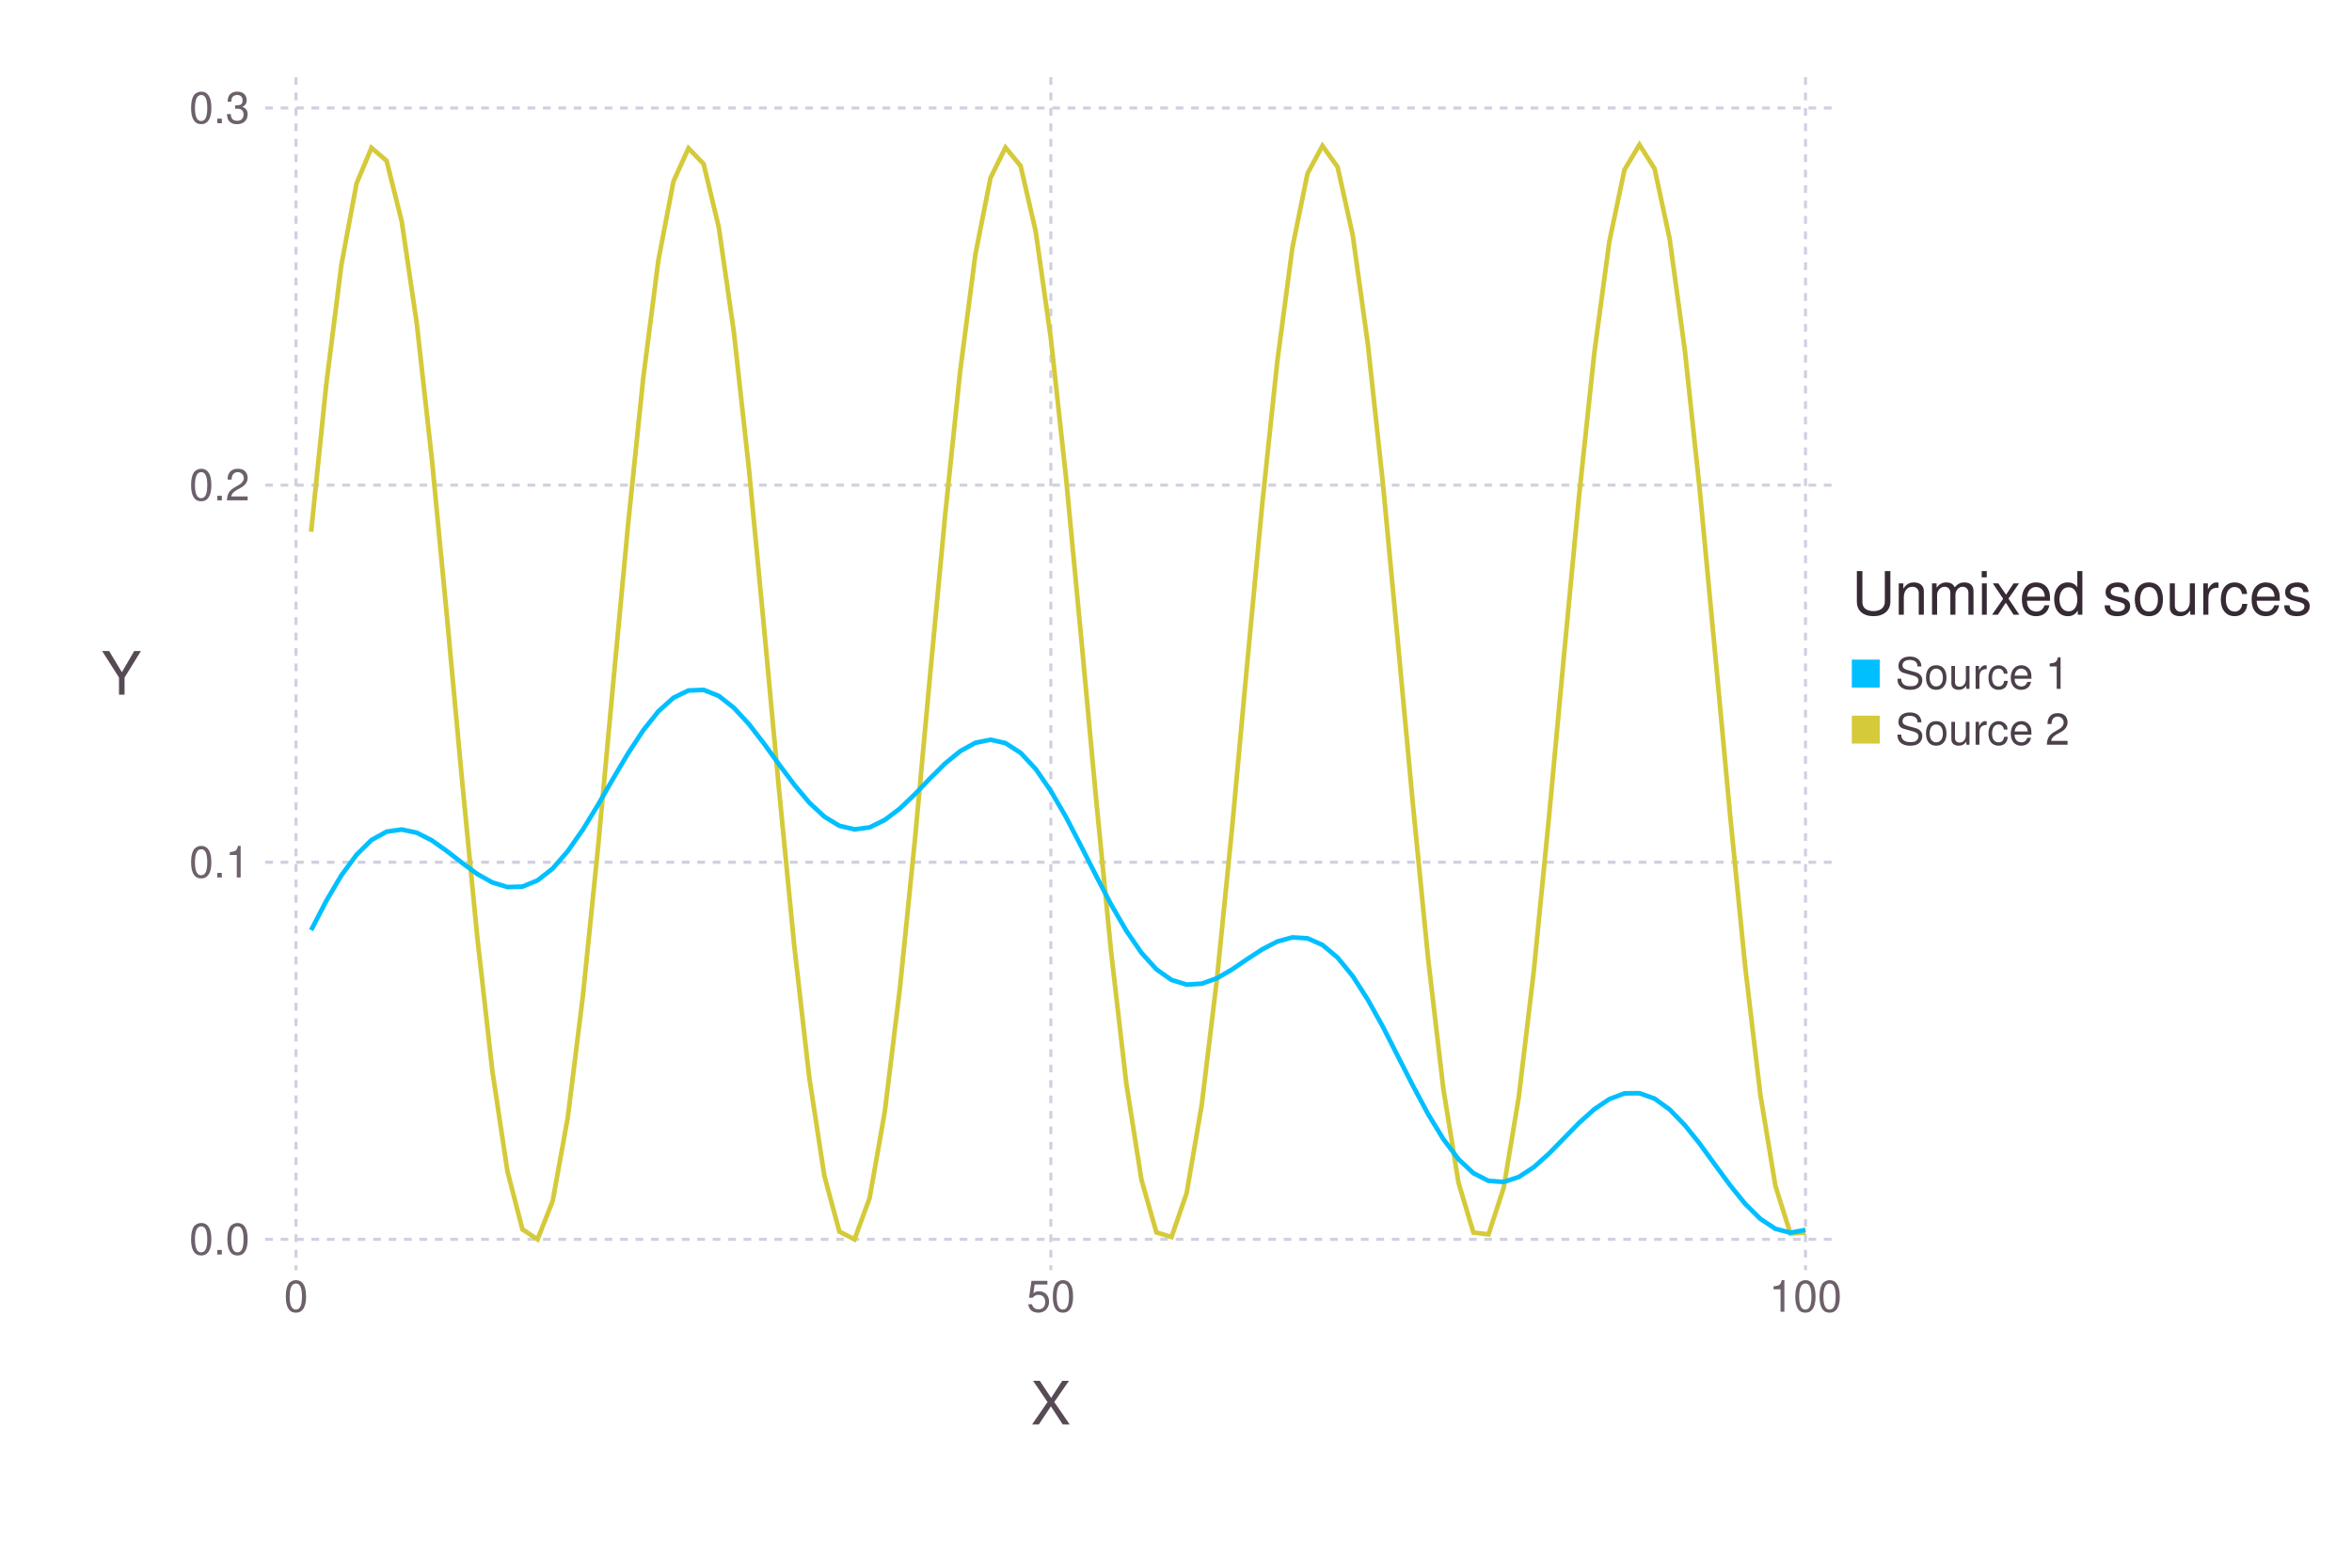
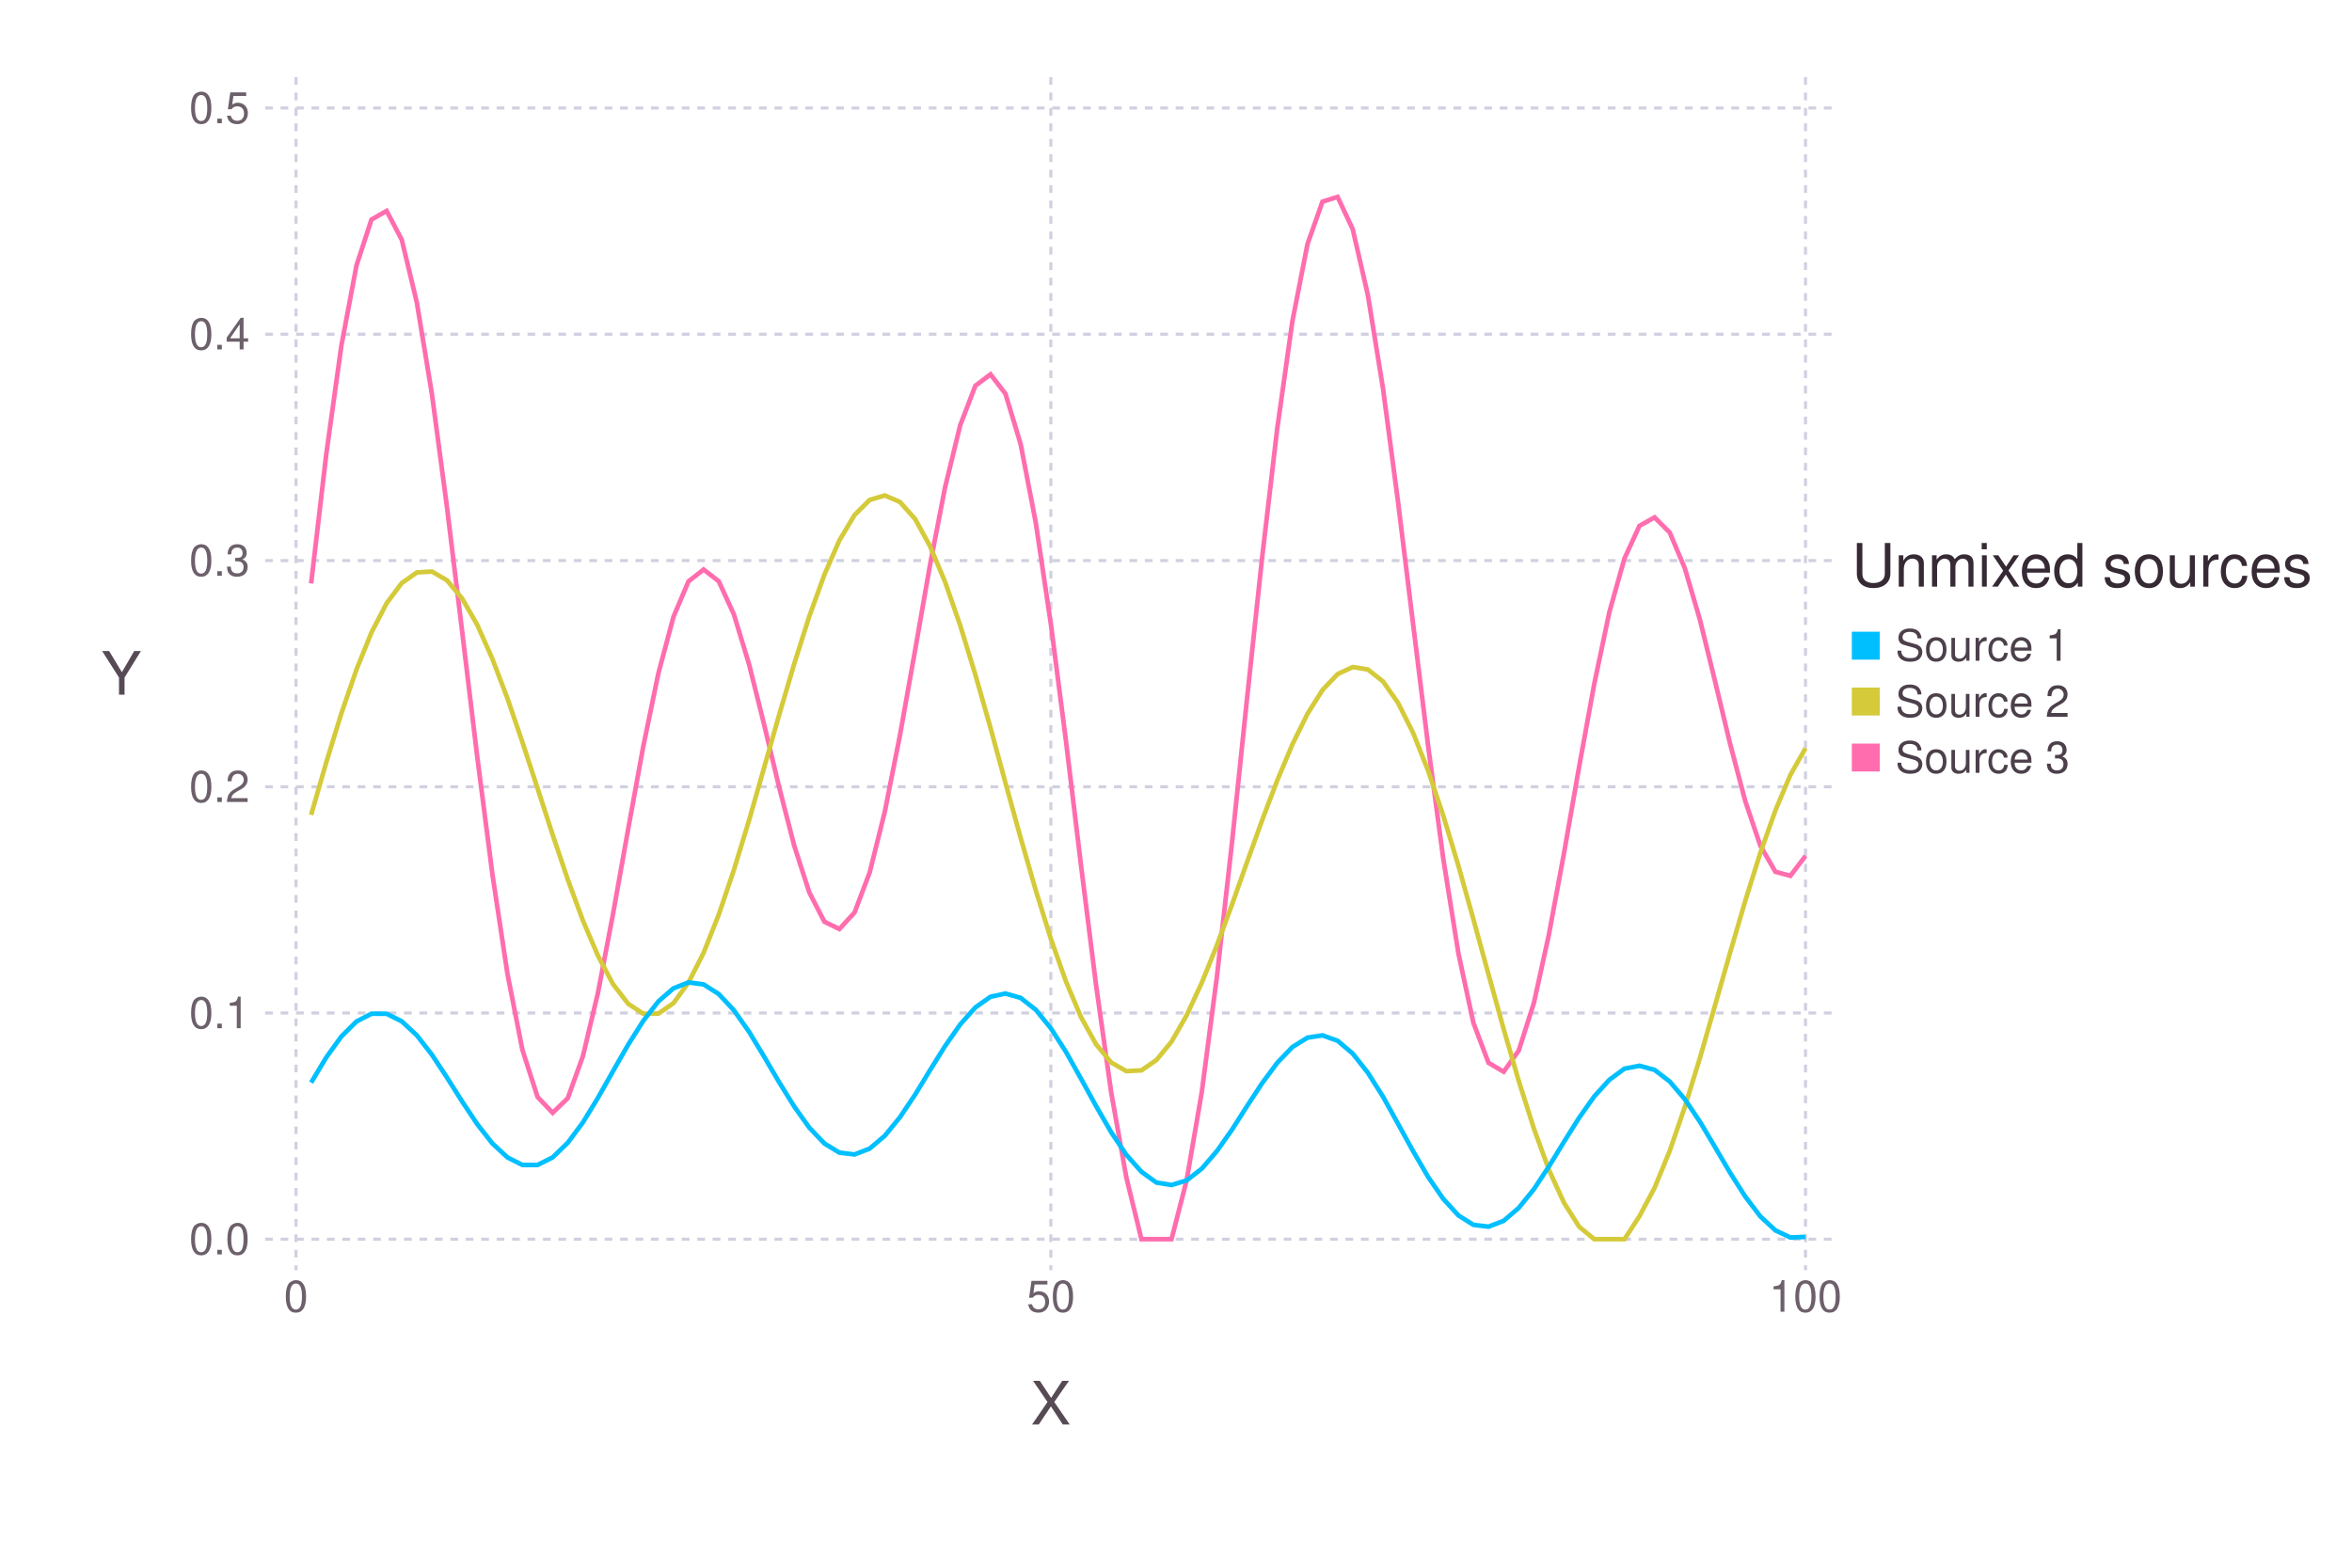
<svg xmlns="http://www.w3.org/2000/svg" version="1.2" width="152.4mm" height="101.6mm" viewBox="0 0 152.4 101.6" stroke="none" fill="#000000" stroke-width="0.3" font-size="3.88">
-   <g class="plotroot xscalable yscalable" id="img-b42fc4db-1">
-     <g font-size="3.88" font-family="'PT Sans','Helvetica Neue','Helvetica',sans-serif" fill="#564A55" stroke="#000000" stroke-opacity="0.000" id="img-b42fc4db-2">
+   <g class="plotroot xscalable yscalable" id="img-3c8d3feb-1">
+     <g font-size="3.88" font-family="'PT Sans','Helvetica Neue','Helvetica',sans-serif" fill="#564A55" stroke="#000000" stroke-opacity="0.000" id="img-3c8d3feb-2">
      <text x="68.09" y="89.99" text-anchor="middle" dy="0.6em">X</text>
    </g>
-     <g class="guide xlabels" font-size="2.82" font-family="'PT Sans Caption','Helvetica Neue','Helvetica',sans-serif" fill="#6C606B" id="img-b42fc4db-3">
+     <g class="guide xlabels" font-size="2.82" font-family="'PT Sans Caption','Helvetica Neue','Helvetica',sans-serif" fill="#6C606B" id="img-3c8d3feb-3">
      <text x="19.18" y="83.32" text-anchor="middle" dy="0.6em">0</text>
      <text x="68.09" y="83.32" text-anchor="middle" dy="0.6em">50</text>
      <text x="116.99" y="83.32" text-anchor="middle" dy="0.6em">100</text>
    </g>
-     <g class="guide colorkey" id="img-b42fc4db-4">
-       <g fill="#4C404B" font-size="2.82" font-family="'PT Sans','Helvetica Neue','Helvetica',sans-serif" id="img-b42fc4db-5">
-         <text x="122.81" y="43.66" dy="0.35em" id="img-b42fc4db-6" class="color_Source_1">Source 1</text>
-         <text x="122.81" y="47.28" dy="0.35em" id="img-b42fc4db-7" class="color_Source_2">Source 2</text>
+     <g class="guide colorkey" id="img-3c8d3feb-4">
+       <g fill="#4C404B" font-size="2.82" font-family="'PT Sans','Helvetica Neue','Helvetica',sans-serif" id="img-3c8d3feb-5">
+         <text x="122.81" y="41.84" dy="0.35em" id="img-3c8d3feb-6" class="color_Source_1">Source 1</text>
+         <text x="122.81" y="45.47" dy="0.35em" id="img-3c8d3feb-7" class="color_Source_2">Source 2</text>
+         <text x="122.81" y="49.1" dy="0.35em" id="img-3c8d3feb-8" class="color_Source_3">Source 3</text>
      </g>
-       <g stroke="#000000" stroke-opacity="0.000" id="img-b42fc4db-8">
-         <rect x="119.99" y="42.75" width="1.81" height="1.81" id="img-b42fc4db-9" class="color_Source_1" fill="#00BFFF" />
-         <rect x="119.99" y="46.38" width="1.81" height="1.81" id="img-b42fc4db-10" class="color_Source_2" fill="#D4CA3A" />
+       <g stroke="#000000" stroke-opacity="0.000" id="img-3c8d3feb-9">
+         <rect x="119.99" y="40.94" width="1.81" height="1.81" id="img-3c8d3feb-10" fill="#00BFFF" class="color_Source_1" />
+         <rect x="119.99" y="44.56" width="1.81" height="1.81" id="img-3c8d3feb-11" fill="#D4CA3A" class="color_Source_2" />
+         <rect x="119.99" y="48.19" width="1.81" height="1.81" id="img-3c8d3feb-12" fill="#FF6DAE" class="color_Source_3" />
      </g>
-       <g fill="#362A35" font-size="3.88" font-family="'PT Sans','Helvetica Neue','Helvetica',sans-serif" stroke="#000000" stroke-opacity="0.000" id="img-b42fc4db-11">
-         <text x="119.99" y="39.84" id="img-b42fc4db-12">Unmixed sources</text>
+       <g fill="#362A35" font-size="3.88" font-family="'PT Sans','Helvetica Neue','Helvetica',sans-serif" stroke="#000000" stroke-opacity="0.000" id="img-3c8d3feb-13">
+         <text x="119.99" y="38.02" id="img-3c8d3feb-14">Unmixed sources</text>
      </g>
    </g>
-     <g clip-path="url(#img-b42fc4db-13)">
-       <g id="img-b42fc4db-14">
-         <g pointer-events="visible" opacity="1" fill="#000000" fill-opacity="0.000" stroke="#000000" stroke-opacity="0.000" class="guide background" id="img-b42fc4db-15">
-           <rect x="17.18" y="5" width="101.81" height="77.32" id="img-b42fc4db-16" />
+     <g clip-path="url(#img-3c8d3feb-15)">
+       <g id="img-3c8d3feb-16">
+         <g pointer-events="visible" opacity="1" fill="#000000" fill-opacity="0.000" stroke="#000000" stroke-opacity="0.000" class="guide background" id="img-3c8d3feb-17">
+           <rect x="17.18" y="5" width="101.81" height="77.32" id="img-3c8d3feb-18" />
        </g>
-         <g class="guide ygridlines xfixed" stroke-dasharray="0.5,0.5" stroke-width="0.2" stroke="#D0D0E0" id="img-b42fc4db-17">
-           <path fill="none" d="M17.18,80.32 L 118.99 80.32" id="img-b42fc4db-18" />
-           <path fill="none" d="M17.18,55.88 L 118.99 55.88" id="img-b42fc4db-19" />
-           <path fill="none" d="M17.18,31.44 L 118.99 31.44" id="img-b42fc4db-20" />
-           <path fill="none" d="M17.18,7 L 118.99 7" id="img-b42fc4db-21" />
+         <g class="guide ygridlines xfixed" stroke-dasharray="0.5,0.5" stroke-width="0.2" stroke="#D0D0E0" id="img-3c8d3feb-19">
+           <path fill="none" d="M17.18,80.31 L 118.99 80.31" id="img-3c8d3feb-20" />
+           <path fill="none" d="M17.18,65.65 L 118.99 65.65" id="img-3c8d3feb-21" />
+           <path fill="none" d="M17.18,50.99 L 118.99 50.99" id="img-3c8d3feb-22" />
+           <path fill="none" d="M17.18,36.33 L 118.99 36.33" id="img-3c8d3feb-23" />
+           <path fill="none" d="M17.18,21.66 L 118.99 21.66" id="img-3c8d3feb-24" />
+           <path fill="none" d="M17.18,7 L 118.99 7" id="img-3c8d3feb-25" />
        </g>
-         <g class="guide xgridlines yfixed" stroke-dasharray="0.5,0.5" stroke-width="0.2" stroke="#D0D0E0" id="img-b42fc4db-22">
-           <path fill="none" d="M19.18,5 L 19.18 82.32" id="img-b42fc4db-23" />
-           <path fill="none" d="M68.09,5 L 68.09 82.32" id="img-b42fc4db-24" />
-           <path fill="none" d="M116.99,5 L 116.99 82.32" id="img-b42fc4db-25" />
+         <g class="guide xgridlines yfixed" stroke-dasharray="0.5,0.5" stroke-width="0.2" stroke="#D0D0E0" id="img-3c8d3feb-26">
+           <path fill="none" d="M19.18,5 L 19.18 82.32" id="img-3c8d3feb-27" />
+           <path fill="none" d="M68.09,5 L 68.09 82.32" id="img-3c8d3feb-28" />
+           <path fill="none" d="M116.99,5 L 116.99 82.32" id="img-3c8d3feb-29" />
        </g>
-         <g class="plotpanel" id="img-b42fc4db-26">
-           <g stroke-width="0.3" fill="#000000" fill-opacity="0.000" class="geometry color_Source_2" stroke-dasharray="none" stroke="#D4CA3A" id="img-b42fc4db-27">
-             <path fill="none" d="M20.16,34.46 L 21.14 24.92 22.12 17.17 23.1 11.9 24.07 9.58 25.05 10.42 26.03 14.35 27.01 21.01 27.99 29.82 28.96 39.97 29.94 50.58 30.92 60.68 31.9 69.39 32.88 75.91 33.85 79.67 34.83 80.32 35.81 77.84 36.79 72.42 37.77 64.54 38.75 54.92 39.72 44.42 40.7 33.97 41.68 24.5 42.66 16.87 43.64 11.75 44.61 9.61 45.59 10.62 46.57 14.71 47.55 21.51 48.53 30.41 49.5 40.61 50.48 51.21 51.46 61.25 52.44 69.85 53.42 76.23 54.39 79.82 55.37 80.32 56.35 77.63 57.33 72.05 58.31 64.05 59.29 54.35 60.26 43.82 61.24 33.4 62.22 24.01 63.2 16.5 64.18 11.53 65.15 9.56 66.13 10.75 67.11 15 68.09 21.93 69.07 30.92 70.04 41.16 71.02 51.75 72 61.73 72.98 70.22 73.96 76.45 74.93 79.87 75.91 80.17 76.89 77.32 77.87 71.59 78.85 63.47 79.83 53.7 80.8 43.15 81.78 32.75 82.76 23.45 83.74 16.06 84.72 11.25 85.69 9.45 86.67 10.82 87.65 15.23 88.63 22.29 89.61 31.37 90.58 41.66 91.56 52.24 92.54 62.16 93.52 70.54 94.5 76.63 95.47 79.88 96.45 80 97.43 76.99 98.41 71.1 99.39 62.88 100.36 53.04 101.34 42.47 102.32 32.12 103.3 22.91 104.28 15.65 105.26 11 106.23 9.38 107.21 10.93 108.19 15.5 109.17 22.7 110.15 31.88 111.12 42.21 112.1 52.78 113.08 62.64 114.06 70.92 115.04 76.86 116.01 79.94 116.99 79.89" id="img-b42fc4db-28" />
+         <g class="plotpanel" id="img-3c8d3feb-30">
+           <g stroke-width="0.3" fill="#000000" fill-opacity="0.000" class="geometry color_Source_3" stroke-dasharray="none" stroke="#FF6DAE" id="img-3c8d3feb-31">
+             <path fill="none" d="M20.16,37.81 L 21.14 29.44 22.12 22.4 23.1 17.2 24.07 14.23 25.05 13.67 26.03 15.53 27.01 19.61 27.99 25.56 28.96 32.85 29.94 40.88 30.92 49.02 31.9 56.62 32.88 63.11 33.85 68.04 34.83 71.09 35.81 72.12 36.79 71.17 37.77 68.45 38.75 64.32 39.72 59.24 40.7 53.75 41.68 48.38 42.66 43.64 43.64 39.97 44.61 37.68 45.59 36.91 46.57 37.67 47.55 39.81 48.53 43.03 49.5 46.91 50.48 51 51.46 54.8 52.44 57.84 53.42 59.74 54.39 60.21 55.37 59.14 56.35 56.55 57.33 52.61 58.31 47.67 59.29 42.17 60.26 36.62 61.24 31.57 62.22 27.55 63.2 25 64.18 24.26 65.15 25.52 66.13 28.77 67.11 33.85 68.09 40.43 69.07 48.02 70.04 56.04 71.02 63.84 72 70.79 72.98 76.3 73.96 80.31 74.93 80.31 75.91 80.31 76.89 76.49 77.87 70.78 78.85 63.3 79.83 54.59 80.8 45.3 81.78 36.14 82.76 27.77 83.74 20.83 84.72 15.82 85.69 13.07 86.67 12.76 87.65 14.85 88.63 19.11 89.61 25.16 90.58 32.47 91.56 40.42 92.54 48.36 93.52 55.67 94.5 61.79 95.47 66.29 96.45 68.88 97.43 69.46 98.41 68.08 99.39 65 100.36 60.58 101.34 55.3 102.32 49.7 103.3 44.33 104.28 39.67 105.26 36.19 106.23 34.08 107.21 33.53 108.19 34.51 109.17 36.83 110.15 40.17 111.12 44.12 112.1 48.19 113.08 51.9 114.06 54.8 115.04 56.5 116.01 56.76 116.99 55.47" id="img-3c8d3feb-32" />
          </g>
-           <g stroke-width="0.3" fill="#000000" fill-opacity="0.000" class="geometry color_Source_1" stroke-dasharray="none" stroke="#00BFFF" id="img-b42fc4db-29">
-             <path fill="none" d="M20.16,60.28 L 21.14 58.39 22.12 56.73 23.1 55.4 24.07 54.44 25.05 53.9 26.03 53.76 27.01 53.97 27.99 54.47 28.96 55.16 29.94 55.92 30.92 56.64 31.9 57.19 32.88 57.49 33.85 57.46 34.83 57.06 35.81 56.29 36.79 55.16 37.77 53.76 38.75 52.16 39.72 50.47 40.7 48.82 41.68 47.33 42.66 46.1 43.64 45.22 44.61 44.75 45.59 44.71 46.57 45.1 47.55 45.87 48.53 46.93 49.5 48.19 50.48 49.54 51.46 50.85 52.44 52.02 53.42 52.93 54.39 53.52 55.37 53.75 56.35 53.62 57.33 53.14 58.31 52.4 59.29 51.46 60.26 50.45 61.24 49.48 62.22 48.68 63.2 48.14 64.18 47.94 65.15 48.16 66.13 48.79 67.11 49.84 68.09 51.26 69.07 52.95 70.04 54.82 71.02 56.75 72 58.63 72.98 60.32 73.96 61.75 74.93 62.82 75.91 63.51 76.89 63.81 77.87 63.75 78.85 63.4 79.83 62.83 80.8 62.17 81.78 61.53 82.76 61.02 83.74 60.75 84.72 60.81 85.69 61.24 86.67 62.06 87.65 63.26 88.63 64.79 89.61 66.55 90.58 68.46 91.56 70.38 92.54 72.21 93.52 73.82 94.5 75.12 95.47 76.03 96.45 76.53 97.43 76.6 98.41 76.28 99.39 75.64 100.36 74.77 101.34 73.77 102.32 72.77 103.3 71.89 104.28 71.23 105.26 70.86 106.23 70.85 107.21 71.2 108.19 71.91 109.17 72.92 110.15 74.14 111.12 75.48 112.1 76.81 113.08 78.02 114.06 78.99 115.04 79.64 116.01 79.89 116.99 79.71" id="img-b42fc4db-30" />
+           <g stroke-width="0.3" fill="#000000" fill-opacity="0.000" class="geometry color_Source_2" stroke-dasharray="none" stroke="#D4CA3A" id="img-3c8d3feb-33">
+             <path fill="none" d="M20.16,52.81 L 21.14 49.41 22.12 46.23 23.1 43.39 24.07 40.99 25.05 39.1 26.03 37.79 27.01 37.1 27.99 37.04 28.96 37.61 29.94 38.78 30.92 40.49 31.9 42.69 32.88 45.26 33.85 48.1 34.83 51.09 35.81 54.1 36.79 57 37.77 59.66 38.75 61.95 39.72 63.78 40.7 65.05 41.68 65.7 42.66 65.69 43.64 65.01 44.61 63.68 45.59 61.75 46.57 59.28 47.55 56.39 48.53 53.18 49.5 49.79 50.48 46.35 51.46 43.03 52.44 39.94 53.42 37.24 54.39 35.02 55.37 33.38 56.35 32.4 57.33 32.11 58.31 32.53 59.29 33.63 60.26 35.39 61.24 37.72 62.22 40.54 63.2 43.73 64.18 47.17 65.15 50.74 66.13 54.29 67.11 57.69 68.09 60.84 69.07 63.61 70.04 65.91 71.02 67.68 72 68.86 72.98 69.42 73.96 69.37 74.93 68.7 75.91 67.51 76.89 65.8 77.87 63.69 78.85 61.26 79.83 58.62 80.8 55.88 81.78 53.16 82.76 50.58 83.74 48.25 84.72 46.26 85.69 44.72 86.67 43.69 87.65 43.23 88.63 43.39 89.61 44.16 90.58 45.54 91.56 47.49 92.54 49.96 93.52 52.87 94.5 56.11 95.47 59.58 96.45 63.15 97.43 66.69 98.41 70.06 99.39 73.14 100.36 75.81 101.34 77.95 102.32 79.5 103.3 80.31 104.28 80.31 105.26 80.31 106.23 78.82 107.21 76.98 108.19 74.59 109.17 71.74 110.15 68.56 111.12 65.18 112.1 61.75 113.08 58.4 114.06 55.28 115.04 52.52 116.01 50.22 116.99 48.49" id="img-3c8d3feb-34" />
+           </g>
+           <g stroke-width="0.3" fill="#000000" fill-opacity="0.000" class="geometry color_Source_1" stroke-dasharray="none" stroke="#00BFFF" id="img-3c8d3feb-35">
+             <path fill="none" d="M20.16,70.16 L 21.14 68.53 22.12 67.17 23.1 66.2 24.07 65.7 25.05 65.7 26.03 66.19 27.01 67.1 27.99 68.36 28.96 69.83 29.94 71.38 30.92 72.85 31.9 74.1 32.88 75.01 33.85 75.5 34.83 75.5 35.81 75.01 36.79 74.06 37.77 72.74 38.75 71.14 39.72 69.42 40.7 67.71 41.68 66.16 42.66 64.9 43.64 64.05 44.61 63.67 45.59 63.8 46.57 64.42 47.55 65.47 48.53 66.86 49.5 68.46 50.48 70.13 51.46 71.71 52.44 73.08 53.42 74.11 54.39 74.7 55.37 74.82 56.35 74.44 57.33 73.61 58.31 72.41 59.29 70.95 60.26 69.36 61.24 67.79 62.22 66.39 63.2 65.29 64.18 64.6 65.15 64.39 66.13 64.67 67.11 65.44 68.09 66.64 69.07 68.17 70.04 69.9 71.02 71.68 72 73.38 72.98 74.84 73.96 75.94 74.93 76.64 75.91 76.8 76.89 76.5 77.87 75.74 78.85 74.6 79.83 73.21 80.8 71.69 81.78 70.2 82.76 68.88 83.74 67.86 84.72 67.25 85.69 67.1 86.67 67.45 87.65 68.28 88.63 69.52 89.61 71.07 90.58 72.82 91.56 74.6 92.54 76.28 93.52 77.7 94.5 78.77 95.47 79.38 96.45 79.5 97.43 79.12 98.41 78.28 99.39 77.07 100.36 75.6 101.34 74 102.32 72.44 103.3 71.06 104.28 69.98 105.26 69.26 106.23 69.07 107.21 69.34 108.19 70.09 109.17 71.24 110.15 72.7 111.12 74.33 112.1 76 113.08 77.54 114.06 78.83 115.04 79.74 116.01 80.2 116.99 80.16" id="img-3c8d3feb-36" />
          </g>
        </g>
      </g>
    </g>
-     <g class="guide ylabels" font-size="2.82" font-family="'PT Sans Caption','Helvetica Neue','Helvetica',sans-serif" fill="#6C606B" id="img-b42fc4db-31">
-       <text x="16.18" y="80.32" text-anchor="end" dy="0.35em" id="img-b42fc4db-32">0.0</text>
-       <text x="16.18" y="55.88" text-anchor="end" dy="0.35em" id="img-b42fc4db-33">0.1</text>
-       <text x="16.18" y="31.44" text-anchor="end" dy="0.35em" id="img-b42fc4db-34">0.2</text>
-       <text x="16.18" y="7" text-anchor="end" dy="0.35em" id="img-b42fc4db-35">0.3</text>
+     <g class="guide ylabels" font-size="2.82" font-family="'PT Sans Caption','Helvetica Neue','Helvetica',sans-serif" fill="#6C606B" id="img-3c8d3feb-37">
+       <text x="16.18" y="80.31" text-anchor="end" dy="0.35em" id="img-3c8d3feb-38">0.0</text>
+       <text x="16.18" y="65.65" text-anchor="end" dy="0.35em" id="img-3c8d3feb-39">0.1</text>
+       <text x="16.18" y="50.99" text-anchor="end" dy="0.35em" id="img-3c8d3feb-40">0.2</text>
+       <text x="16.18" y="36.33" text-anchor="end" dy="0.35em" id="img-3c8d3feb-41">0.3</text>
+       <text x="16.18" y="21.66" text-anchor="end" dy="0.35em" id="img-3c8d3feb-42">0.4</text>
+       <text x="16.18" y="7" text-anchor="end" dy="0.35em" id="img-3c8d3feb-43">0.5</text>
    </g>
-     <g font-size="3.88" font-family="'PT Sans','Helvetica Neue','Helvetica',sans-serif" fill="#564A55" stroke="#000000" stroke-opacity="0.000" id="img-b42fc4db-36">
-       <text x="9.16" y="43.66" text-anchor="end" dy="0.35em" id="img-b42fc4db-37">Y</text>
+     <g font-size="3.88" font-family="'PT Sans','Helvetica Neue','Helvetica',sans-serif" fill="#564A55" stroke="#000000" stroke-opacity="0.000" id="img-3c8d3feb-44">
+       <text x="9.16" y="43.66" text-anchor="end" dy="0.35em" id="img-3c8d3feb-45">Y</text>
    </g>
  </g>
  <defs>
-     <clipPath id="img-b42fc4db-13">
+     <clipPath id="img-3c8d3feb-15">
      <path d="M17.18,5 L 118.99 5 118.99 82.32 17.18 82.32" />
    </clipPath>
  </defs>
</svg>
